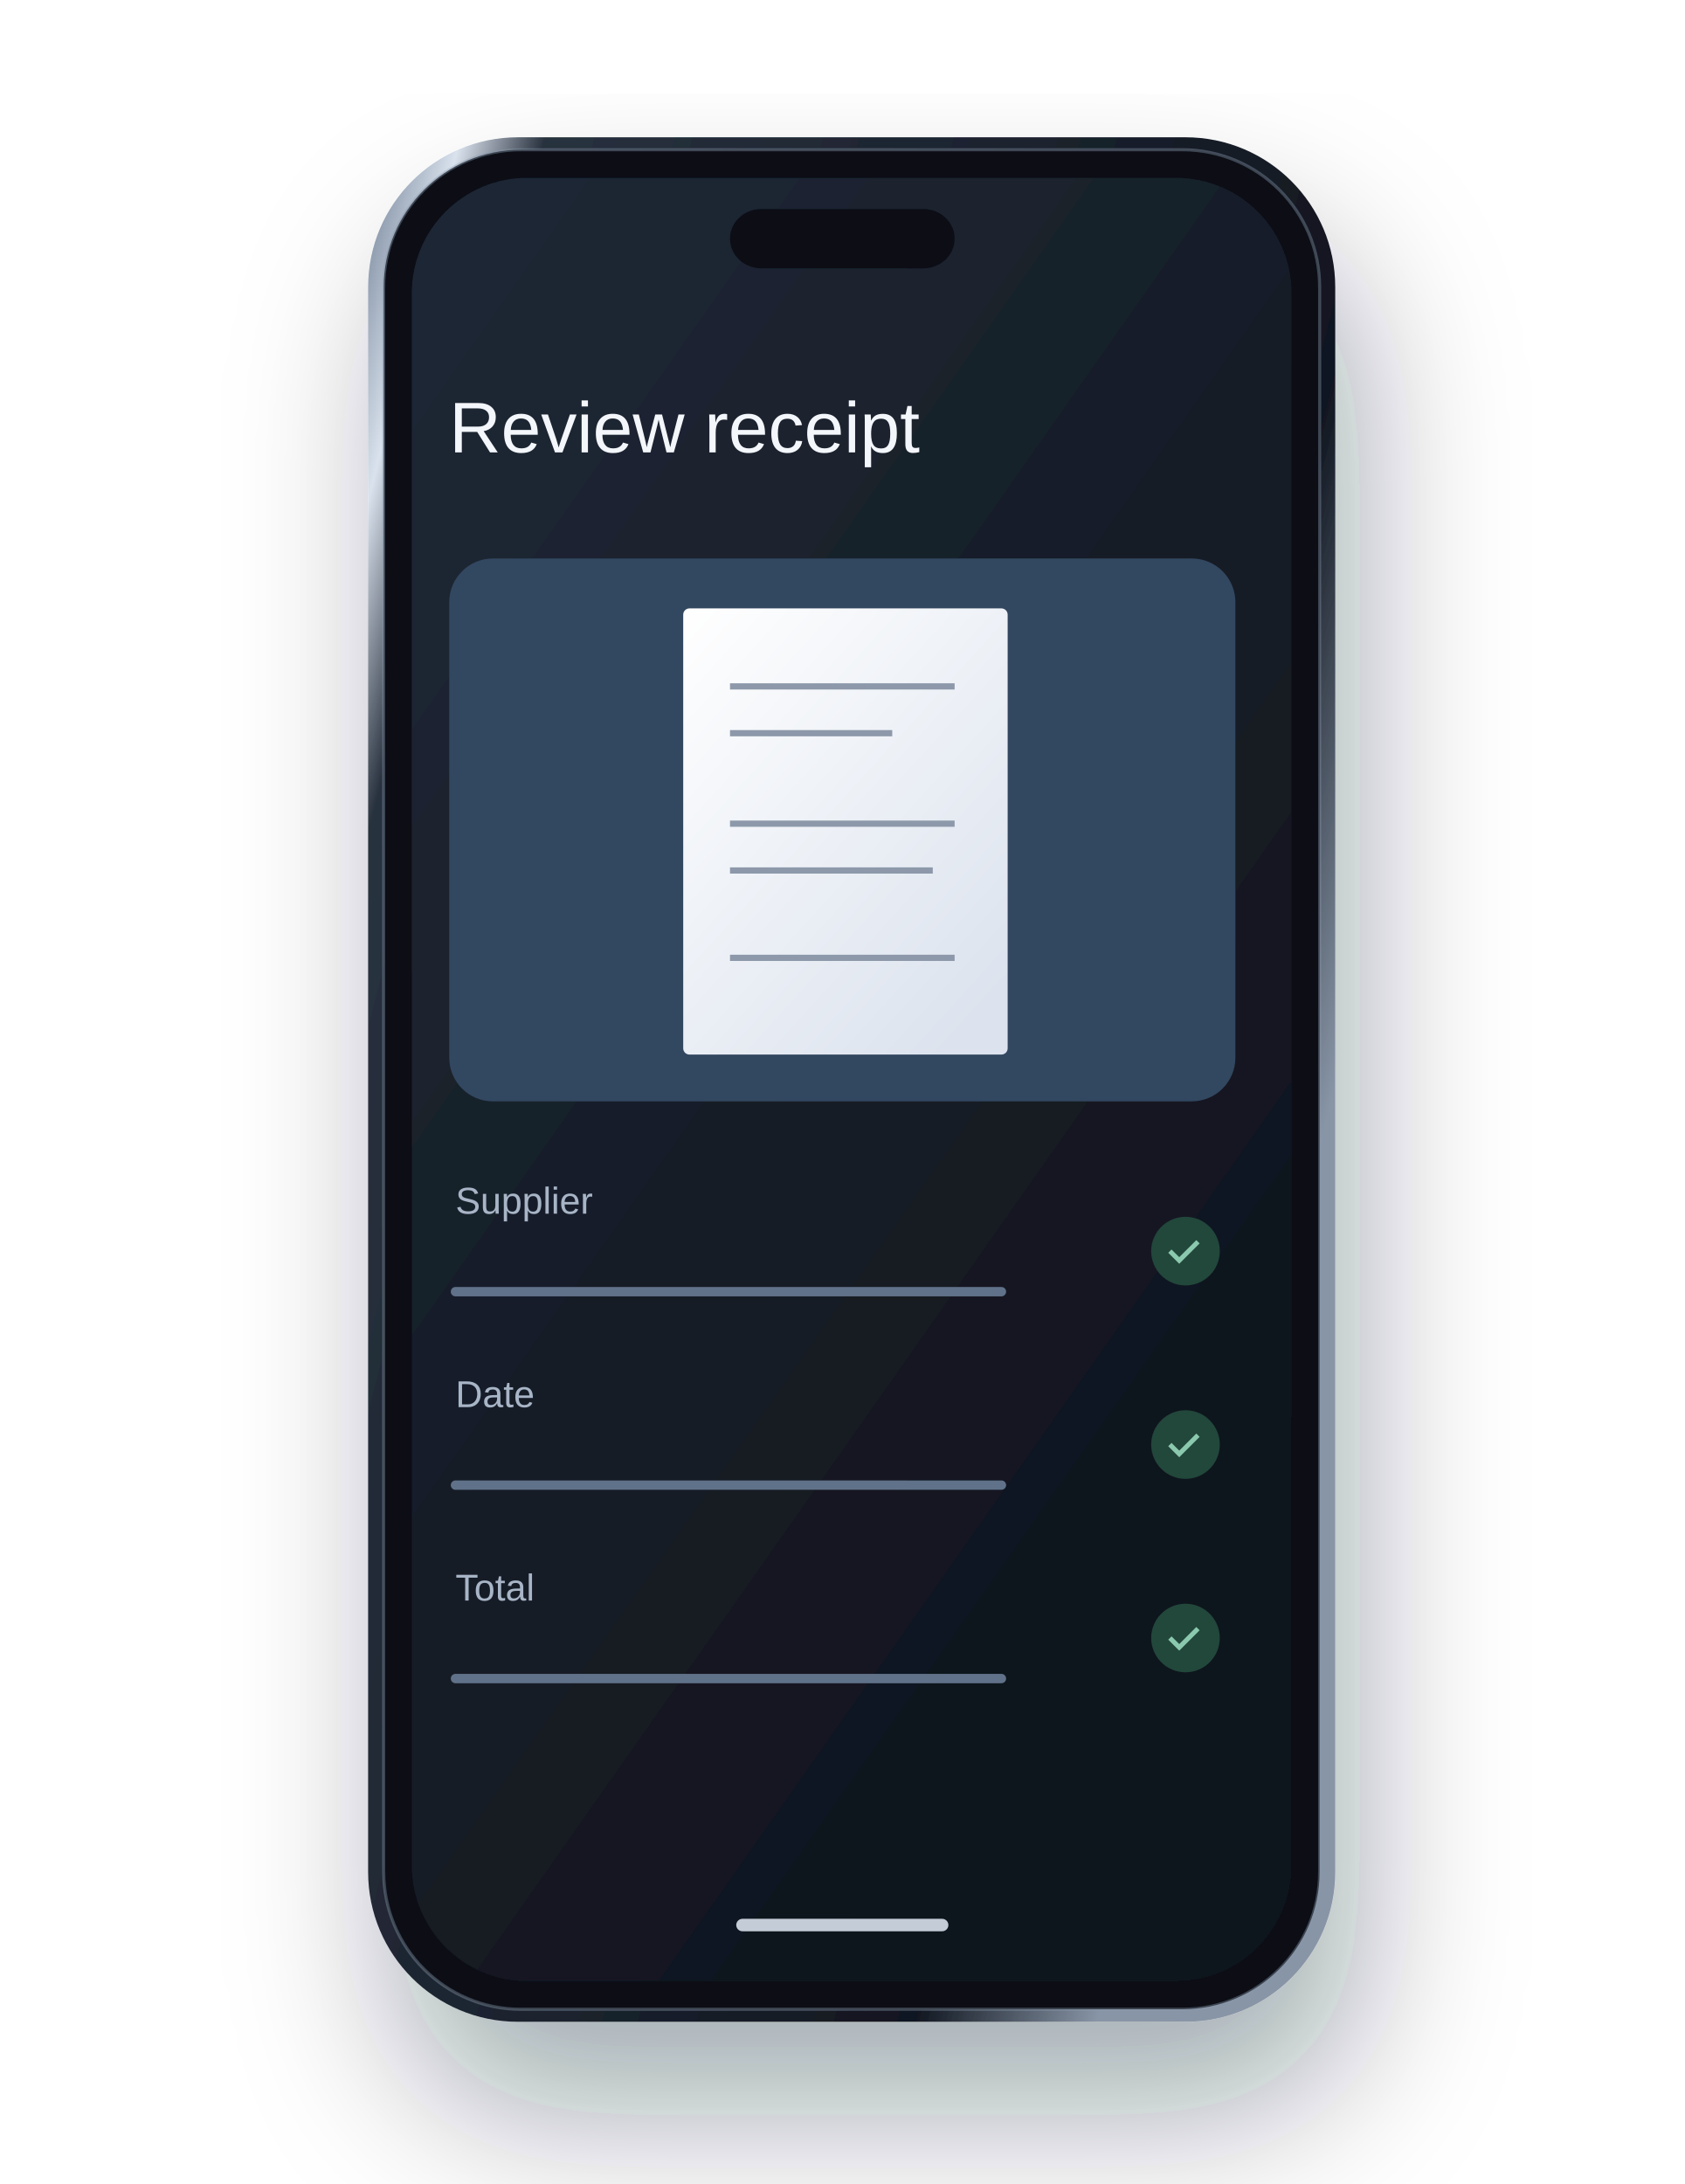
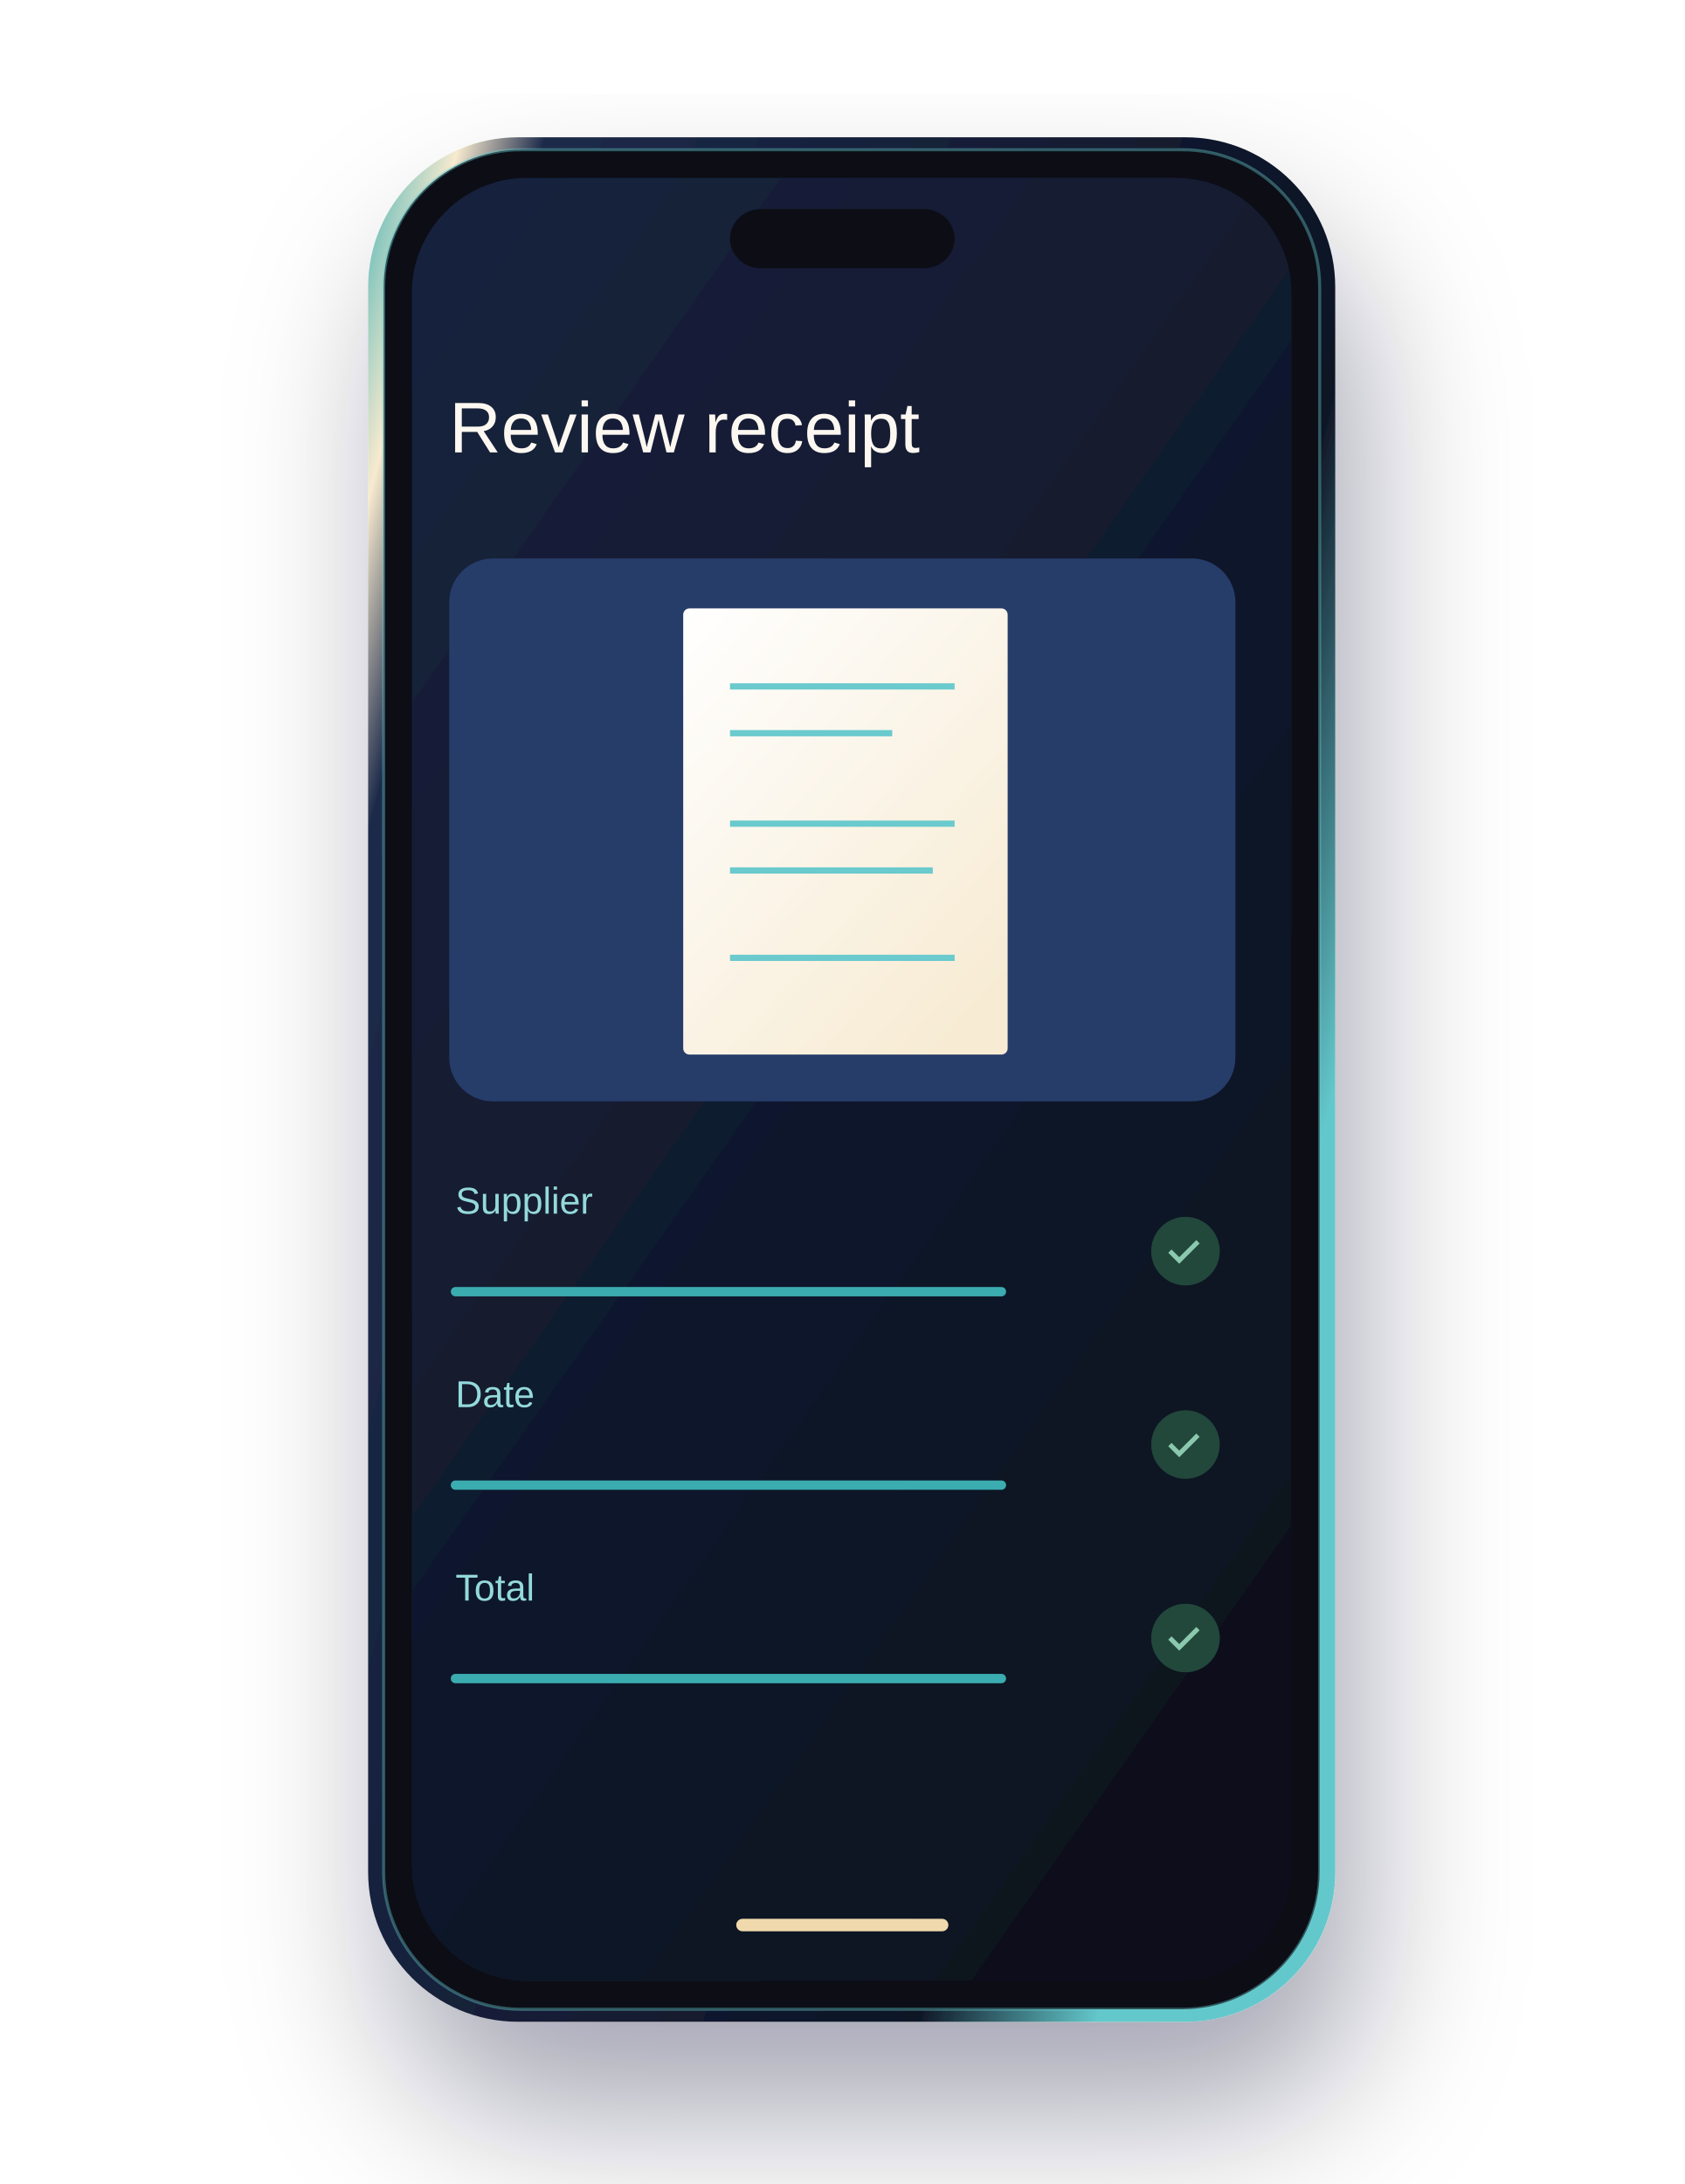
<svg xmlns="http://www.w3.org/2000/svg" width="540" height="700" viewBox="0 0 540 700">
  <defs>
    <linearGradient id="metal" x1="0" y1="0" x2="1" y2=".5">
-       <stop stop-color="#64748b" />
-       <stop offset=".08" stop-color="#d9e2ed" />
-       <stop offset=".15" stop-color="#28313e" />
-       <stop offset=".85" stop-color="#111721" />
-       <stop offset="1" stop-color="#8895a6" />
+       <stop stop-color="#3cafb3" />
+       <stop offset=".08" stop-color="#f7eacf" />
+       <stop offset=".15" stop-color="#1c2a4a" />
+       <stop offset=".85" stop-color="#0e1424" />
+       <stop offset="1" stop-color="#63c8cb" />
    </linearGradient>
    <linearGradient id="screen" x2=".7" y2="1">
-       <stop stop-color="#202936" />
-       <stop offset="1" stop-color="#0e131b" />
+       <stop stop-color="#18233e" />
+       <stop offset="1" stop-color="#0b111e" />
    </linearGradient>
    <linearGradient id="paper" x2=".8" y2="1">
      <stop stop-color="#fff" />
-       <stop offset="1" stop-color="#dce3ee" />
+       <stop offset="1" stop-color="#f7ebd3" />
    </linearGradient>
    <filter id="shadow" x="-70%" y="-40%" width="240%" height="210%">
-       <feDropShadow dx="8" dy="30" stdDeviation="25" flood-color="#071627" flood-opacity=".35" />
+       <feDropShadow dx="8" dy="30" stdDeviation="25" flood-color="#071127" flood-opacity=".35" />
    </filter>
  </defs>
  <g filter="url(#shadow)" font-family="Arial,Helvetica,sans-serif">
    <rect x="118" y="44" width="310" height="604" rx="48" fill="url(#metal)" />
-     <rect x="123" y="48" width="300" height="596" rx="44" fill="#080d14" stroke="#8a99ac" stroke-opacity=".4" />
+     <rect x="123" y="48" width="300" height="596" rx="44" fill="#080b14" stroke="#69cacd" stroke-opacity=".4" />
    <rect x="132" y="57" width="282" height="578" rx="37" fill="url(#screen)" />
-     <rect x="234" y="67" width="72" height="19" rx="10" fill="#090e16" />
-     <text x="144" y="145" fill="#f3f6fa" font-size="23">Review receipt</text>
-     <rect x="144" y="179" width="252" height="174" rx="14" fill="#334760" />
+     <rect x="234" y="67" width="72" height="19" rx="10" fill="#090d16" />
+     <text x="144" y="145" fill="#fcf8f1" font-size="23">Review receipt</text>
+     <rect x="144" y="179" width="252" height="174" rx="14" fill="#283c6b" />
    <rect x="219" y="195" width="104" height="143" rx="2" fill="url(#paper)" />
-     <path d="M234 220h72m-72 15h52m-52 29h72m-72 15h65m-65 28h72" stroke="#8d99aa" stroke-width="2" />
-     <text x="146" y="389" fill="#a8b5c7" font-size="12">Supplier</text>
-     <path d="M146 414h175" stroke="#617289" stroke-width="3" stroke-linecap="round" />
+     <path d="M234 220h72m-72 15h52m-52 29h72m-72 15h65m-65 28h72" stroke="#6acacd" stroke-width="2" />
+     <text x="146" y="389" fill="#94d9db" font-size="12">Supplier</text>
+     <path d="M146 414h175" stroke="#3aacb0" stroke-width="3" stroke-linecap="round" />
    <circle cx="380" cy="401" r="11" fill="#22463b" />
    <path d="m375 401 3 3 6-6" stroke="#8bc9ae" stroke-width="1.5" fill="none" />
-     <text x="146" y="451" fill="#a8b5c7" font-size="12">Date</text>
-     <path d="M146 476h175" stroke="#617289" stroke-width="3" stroke-linecap="round" />
+     <text x="146" y="451" fill="#94d9db" font-size="12">Date</text>
+     <path d="M146 476h175" stroke="#3aacb0" stroke-width="3" stroke-linecap="round" />
    <circle cx="380" cy="463" r="11" fill="#22463b" />
    <path d="m375 463 3 3 6-6" stroke="#8bc9ae" stroke-width="1.5" fill="none" />
-     <text x="146" y="513" fill="#a8b5c7" font-size="12">Total</text>
-     <path d="M146 538h175" stroke="#617289" stroke-width="3" stroke-linecap="round" />
+     <text x="146" y="513" fill="#94d9db" font-size="12">Total</text>
+     <path d="M146 538h175" stroke="#3aacb0" stroke-width="3" stroke-linecap="round" />
    <circle cx="380" cy="525" r="11" fill="#22463b" />
    <path d="m375 525 3 3 6-6" stroke="#8bc9ae" stroke-width="1.5" fill="none" />
-     <path d="M238 617h64" stroke="#c4ccd8" stroke-width="4" stroke-linecap="round" />
+     <path d="M238 617h64" stroke="#f0d9ac" stroke-width="4" stroke-linecap="round" />
  </g>
</svg>
